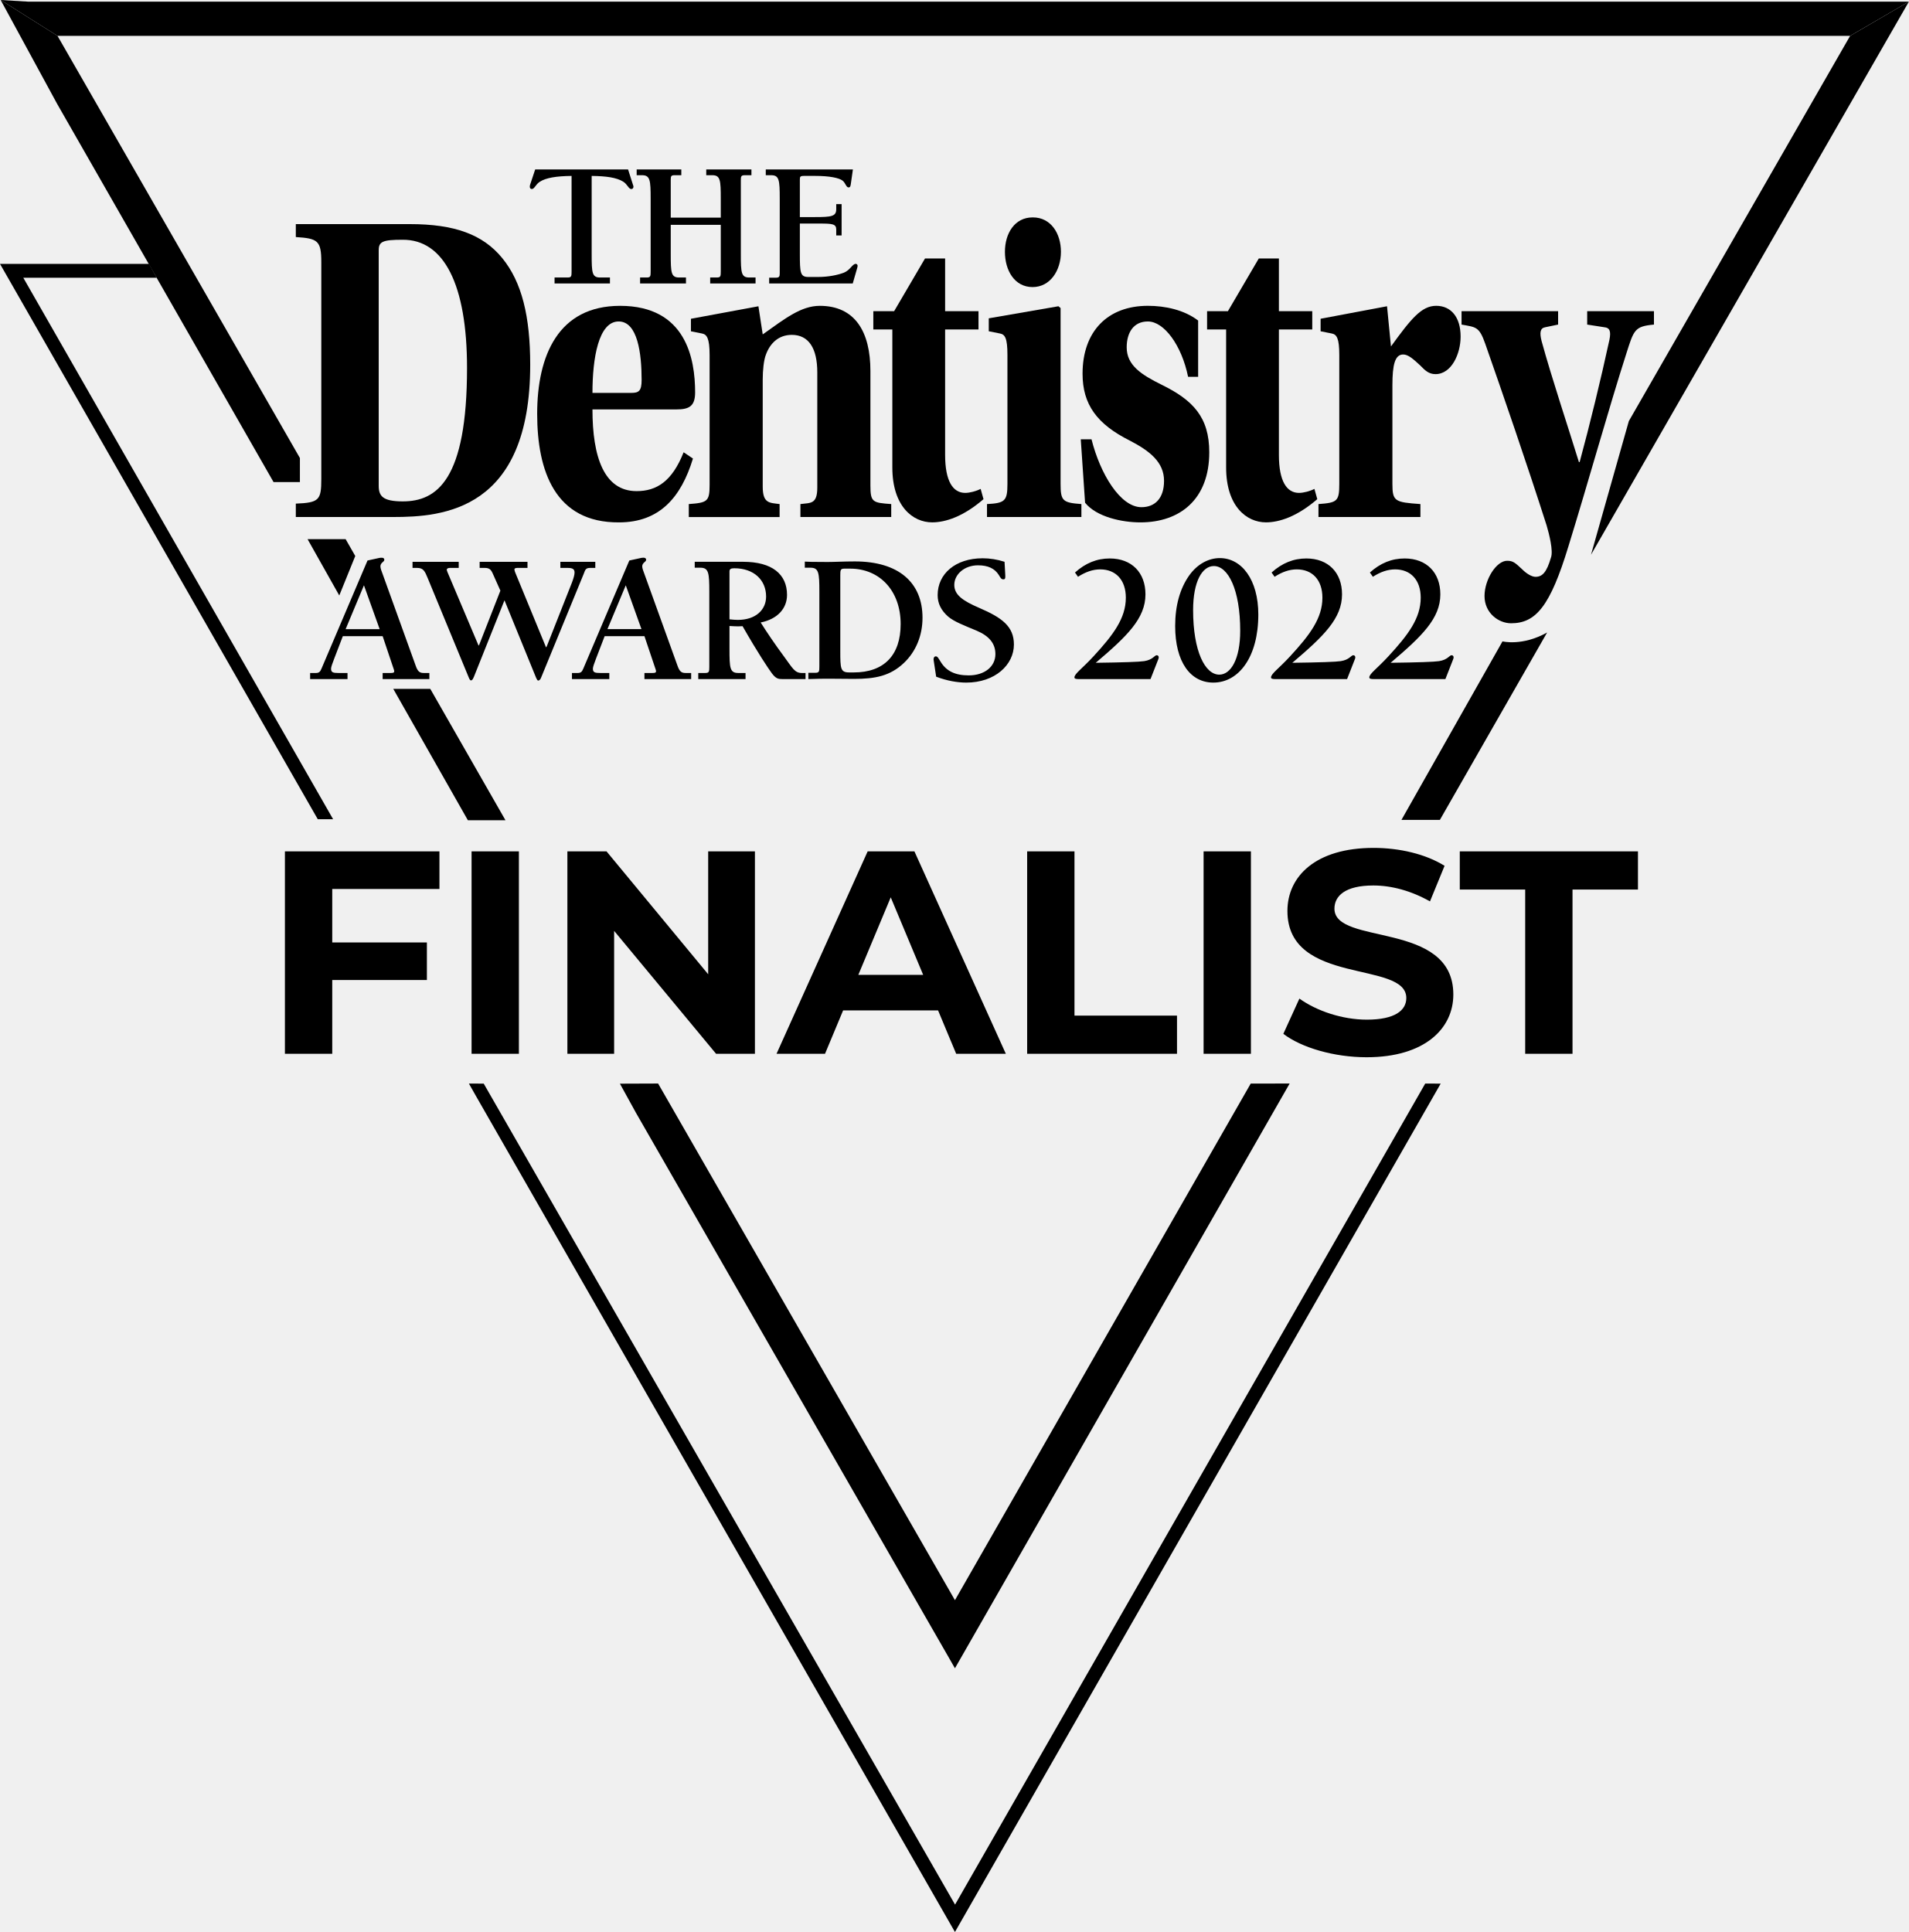
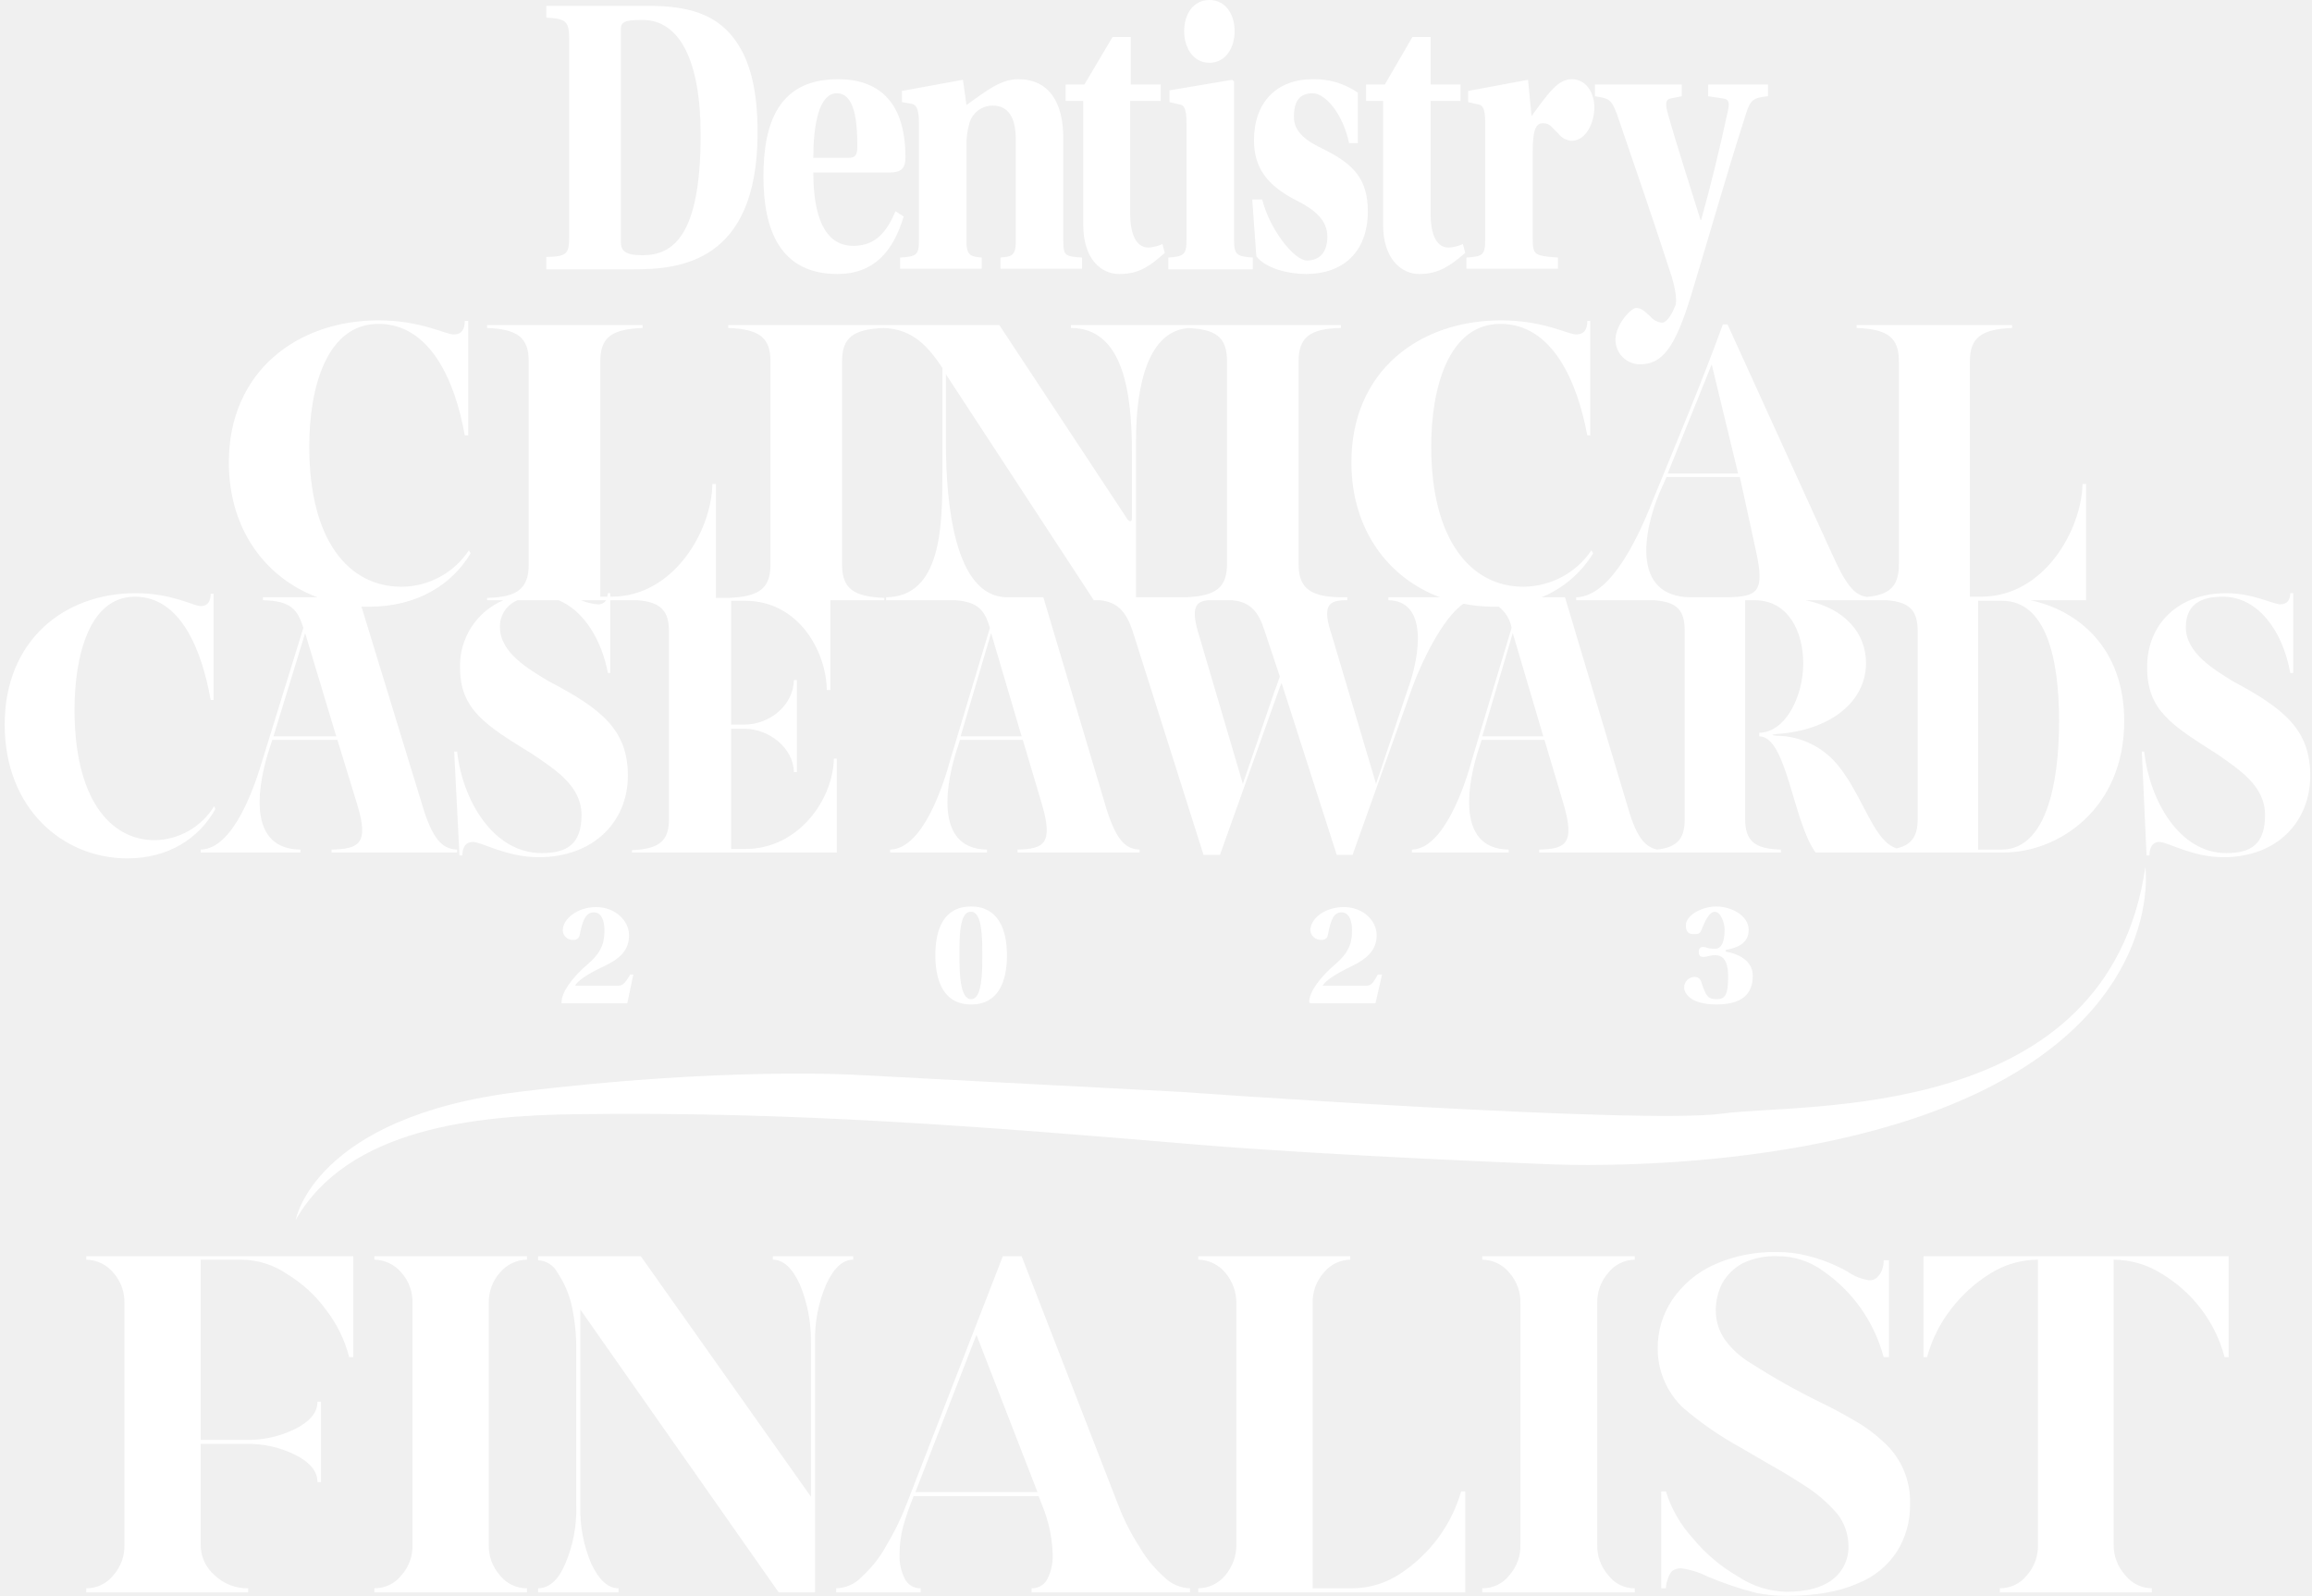
- <svg xmlns="http://www.w3.org/2000/svg" width="82" height="83" viewBox="0 0 82 83" fill="none">
-   <path d="M16.269 10.741C16.269 10.376 16.454 10.3 17.286 10.3C19.075 10.28 20.062 12.237 20.062 15.805C20.062 20.619 18.767 21.54 17.302 21.54C16.438 21.54 16.268 21.309 16.268 20.868V10.741L16.269 10.741ZM12.707 9.628V10.184C13.648 10.242 13.802 10.338 13.802 11.259V20.581C13.802 21.482 13.709 21.597 12.707 21.636V22.211H16.886C19.014 22.211 22.776 21.943 22.776 15.671C22.776 13.599 22.421 12.122 21.573 11.086C20.741 10.07 19.523 9.628 17.61 9.628H12.707Z" fill="black" />
-   <path d="M29.058 17.589C29.598 17.589 29.86 17.454 29.86 16.86C29.86 15.421 29.474 13.139 26.637 13.139C23.985 13.139 23.075 15.268 23.075 17.781C23.075 20.236 23.846 22.461 26.591 22.442C28.333 22.442 29.258 21.367 29.767 19.699L29.366 19.43C28.873 20.677 28.21 21.099 27.346 21.099C25.943 21.099 25.45 19.622 25.45 17.589H29.058ZM25.45 16.879C25.45 15.383 25.712 13.81 26.575 13.81C27.393 13.81 27.562 15.191 27.562 16.323C27.562 16.802 27.439 16.879 27.115 16.879H25.45Z" fill="black" />
-   <path d="M37.39 15.939C37.39 14.251 36.727 13.139 35.216 13.139C34.414 13.139 33.736 13.676 32.764 14.366L32.579 13.158L29.68 13.695V14.232L30.158 14.328C30.359 14.367 30.482 14.52 30.482 15.249V20.831C30.482 21.54 30.39 21.598 29.588 21.655V22.212H33.489V21.655C33.057 21.598 32.764 21.636 32.764 20.907V16.304C32.764 15.901 32.81 15.46 32.903 15.23C33.072 14.769 33.427 14.386 34.013 14.386C34.738 14.386 35.108 14.961 35.108 15.997V20.946C35.108 21.674 34.815 21.598 34.383 21.655V22.211H38.284V21.655C37.483 21.598 37.39 21.578 37.39 20.849V15.939H37.39Z" fill="black" />
-   <path d="M42.033 14.155V13.368H40.599V11.105H39.735L38.409 13.368H37.515V14.155H38.332V20.082C38.332 21.751 39.211 22.441 40.043 22.441C40.614 22.441 41.385 22.192 42.248 21.444L42.125 21.003C41.94 21.099 41.663 21.175 41.462 21.175C40.938 21.175 40.599 20.677 40.599 19.545V14.155H42.033Z" fill="black" />
-   <path d="M44.356 9.34C43.584 9.34 43.168 10.031 43.168 10.817C43.168 11.623 43.585 12.333 44.356 12.333C45.111 12.333 45.574 11.623 45.574 10.817C45.574 10.031 45.142 9.34 44.371 9.34H44.356ZM43.276 20.791C43.276 21.52 43.168 21.616 42.398 21.655V22.211H46.453V21.655C45.651 21.597 45.559 21.52 45.559 20.791V13.234L45.466 13.157L42.474 13.675V14.231L42.953 14.327C43.168 14.366 43.276 14.519 43.276 15.248V20.791V20.791Z" fill="black" />
-   <path d="M51.468 16.188V13.771C50.867 13.311 50.049 13.138 49.309 13.138C47.582 13.138 46.503 14.232 46.503 16.054C46.503 17.377 47.12 18.221 48.538 18.931C49.386 19.372 50.003 19.852 50.003 20.657C50.003 21.405 49.617 21.789 49.032 21.789C48.122 21.789 47.258 20.351 46.888 18.873H46.426L46.611 21.597C47.104 22.211 48.199 22.442 48.985 22.442C50.697 22.442 51.946 21.444 51.946 19.43C51.946 17.915 51.237 17.186 49.91 16.534C49.016 16.092 48.399 15.69 48.399 14.922C48.399 14.29 48.692 13.81 49.309 13.81C50.003 13.81 50.758 14.826 51.036 16.188H51.468L51.468 16.188Z" fill="black" />
-   <path d="M56.37 14.155V13.368H54.937V11.105H54.073L52.747 13.368H51.852V14.155H52.67V20.082C52.67 21.751 53.549 22.441 54.381 22.441C54.952 22.441 55.723 22.192 56.586 21.444L56.463 21.003C56.278 21.099 56.001 21.175 55.8 21.175C55.276 21.175 54.937 20.677 54.937 19.545V14.155H56.37Z" fill="black" />
-   <path d="M59.813 16.553C59.813 15.67 59.921 15.229 60.276 15.229C60.491 15.229 60.707 15.421 61.016 15.708C61.201 15.9 61.37 16.073 61.663 16.073C62.357 16.073 62.743 15.191 62.743 14.462C62.743 13.618 62.326 13.138 61.694 13.138C61.062 13.138 60.614 13.694 59.751 14.884L59.582 13.157L56.729 13.694V14.232L57.207 14.327C57.423 14.366 57.531 14.538 57.531 15.248V20.791C57.531 21.54 57.438 21.597 56.637 21.655V22.211H61.016V21.655C59.921 21.578 59.813 21.54 59.813 20.791V16.552V16.553Z" fill="black" />
-   <path d="M68.18 13.368V13.944L68.92 14.059C69.136 14.078 69.213 14.212 69.136 14.596C68.766 16.303 68.288 18.26 67.856 19.852H67.825C67.378 18.394 66.669 16.284 66.222 14.654C66.129 14.289 66.16 14.097 66.376 14.059L66.931 13.944V13.368H62.783V13.944C63.4 14.059 63.539 14.021 63.801 14.769C64.541 16.878 65.605 19.967 66.438 22.575C66.546 22.94 66.731 23.669 66.623 23.956C66.438 24.59 66.253 24.781 65.959 24.781C65.79 24.781 65.558 24.628 65.404 24.474C65.096 24.187 65.004 24.091 64.741 24.091C64.279 24.091 63.77 24.896 63.77 25.606C63.77 26.335 64.371 26.776 64.911 26.776C65.975 26.776 66.592 26.047 67.378 23.458C68.226 20.715 69.105 17.55 69.861 15.191C70.185 14.174 70.215 14.02 71.048 13.944V13.368H68.18Z" fill="black" />
-   <path d="M15.634 25.145L16.309 27.029H14.847L15.634 25.145ZM18.444 28.912H18.203C18.034 28.912 17.946 28.856 17.858 28.602L16.373 24.485C16.357 24.43 16.341 24.382 16.341 24.334C16.341 24.167 16.509 24.143 16.509 24.048C16.509 23.992 16.469 23.961 16.405 23.961C16.365 23.961 16.332 23.961 16.3 23.968L15.787 24.08L13.812 28.721C13.756 28.856 13.707 28.912 13.571 28.912H13.322V29.174H14.928V28.912H14.534C14.31 28.912 14.221 28.888 14.221 28.729C14.221 28.65 14.277 28.507 14.358 28.292L14.727 27.33H16.437L16.91 28.737C16.926 28.777 16.934 28.809 16.934 28.841C16.934 28.896 16.894 28.912 16.782 28.912H16.437V29.174H18.444V28.912H18.444ZM17.721 24.135V24.398H17.922C18.187 24.398 18.251 24.541 18.372 24.835L20.122 29.071C20.162 29.174 20.194 29.23 20.226 29.23C20.29 29.23 20.314 29.174 20.363 29.063L21.671 25.789L23.02 29.095C23.06 29.19 23.092 29.238 23.116 29.238C23.164 29.238 23.212 29.198 23.244 29.111L25.075 24.652C25.139 24.493 25.147 24.398 25.348 24.398H25.572V24.136H24.071V24.398H24.384C24.593 24.398 24.681 24.446 24.681 24.597C24.681 24.692 24.641 24.835 24.569 25.026L23.493 27.752C23.477 27.791 23.461 27.807 23.461 27.807C23.445 27.807 23.445 27.784 23.429 27.744L22.137 24.605C22.104 24.525 22.097 24.469 22.097 24.454C22.097 24.43 22.137 24.398 22.217 24.398H22.659V24.136H20.604V24.398H20.82C21.005 24.398 21.085 24.454 21.165 24.636L21.495 25.375L20.596 27.672C20.579 27.712 20.571 27.736 20.563 27.736C20.556 27.736 20.547 27.712 20.531 27.672L19.223 24.581C19.199 24.525 19.191 24.485 19.191 24.469C19.191 24.437 19.239 24.398 19.319 24.398H19.705V24.136H17.722L17.721 24.135ZM26.881 25.145L27.555 27.028H26.094L26.881 25.145ZM29.69 28.912H29.449C29.281 28.912 29.193 28.856 29.104 28.602L27.619 24.485C27.603 24.429 27.587 24.382 27.587 24.334C27.587 24.167 27.756 24.143 27.756 24.048C27.756 23.992 27.716 23.96 27.651 23.96C27.611 23.96 27.579 23.96 27.547 23.968L27.033 24.08L25.058 28.721C25.002 28.856 24.954 28.912 24.817 28.912H24.569V29.174H26.174V28.912H25.781C25.556 28.912 25.468 28.888 25.468 28.729C25.468 28.65 25.524 28.506 25.604 28.292L25.974 27.33H27.683L28.157 28.737C28.173 28.777 28.181 28.808 28.181 28.84C28.181 28.896 28.141 28.912 28.028 28.912H27.683V29.174H29.69V28.912ZM29.843 24.135V24.389H30.083C30.445 24.389 30.469 24.612 30.469 25.431V28.586C30.469 28.61 30.469 28.625 30.469 28.641C30.469 28.856 30.461 28.912 30.292 28.912H29.995V29.174H32.026V28.912H31.713C31.352 28.912 31.336 28.697 31.336 27.878V26.893C31.48 26.901 31.608 26.909 31.705 26.909C31.785 26.909 31.841 26.901 31.898 26.901C32.556 28.053 33.005 28.721 33.158 28.928C33.334 29.158 33.431 29.174 33.615 29.174C33.639 29.174 33.663 29.174 33.688 29.174H34.603V28.912H34.442C34.137 28.912 34.041 28.697 33.696 28.229C33.278 27.664 32.941 27.163 32.676 26.742C33.399 26.599 33.808 26.138 33.808 25.558C33.808 24.668 33.166 24.135 31.922 24.135H29.842H29.843ZM31.336 26.607V24.549C31.336 24.445 31.4 24.413 31.544 24.413C32.379 24.413 32.909 24.914 32.909 25.629C32.909 26.201 32.459 26.631 31.697 26.631C31.601 26.631 31.48 26.623 31.336 26.607V26.607ZM36.273 24.429H36.521C37.79 24.429 38.689 25.382 38.689 26.81C38.689 28.15 37.974 28.888 36.674 28.888H36.481C36.104 28.888 36.096 28.73 36.096 27.959C36.096 27.929 36.096 27.897 36.096 27.865V24.722C36.096 24.485 36.104 24.429 36.273 24.429L36.273 24.429ZM34.723 29.174C35.076 29.158 35.389 29.158 35.663 29.158C36.088 29.158 36.425 29.166 36.69 29.166C37.597 29.166 38.239 29.039 38.825 28.484C39.339 27.999 39.628 27.309 39.628 26.539C39.628 25.032 38.609 24.119 36.722 24.119C36.248 24.119 35.855 24.143 35.558 24.143C34.964 24.143 34.627 24.135 34.571 24.127V24.389H34.812C35.173 24.389 35.197 24.603 35.197 25.428V28.579C35.197 28.603 35.197 28.619 35.197 28.635C35.197 28.848 35.189 28.904 35.02 28.904H34.724V29.174H34.723ZM43.152 24.135C42.831 24.032 42.518 23.984 42.213 23.984C41.041 23.984 40.278 24.652 40.278 25.566C40.278 25.931 40.431 26.225 40.728 26.488C40.977 26.702 41.394 26.861 41.948 27.092C42.494 27.322 42.759 27.648 42.759 28.101C42.759 28.633 42.301 29.015 41.611 29.015C41.033 29.015 40.656 28.832 40.415 28.443C40.319 28.292 40.278 28.196 40.198 28.196C40.142 28.196 40.102 28.244 40.102 28.331C40.102 28.347 40.11 28.363 40.11 28.387L40.214 29.071C40.672 29.246 41.121 29.325 41.507 29.325C42.743 29.325 43.554 28.562 43.554 27.688C43.554 26.909 43.04 26.535 42.061 26.114C41.362 25.812 40.993 25.558 40.993 25.128C40.993 24.676 41.426 24.286 42.013 24.286C42.438 24.286 42.727 24.421 42.904 24.699C42.976 24.819 43.008 24.89 43.104 24.89C43.169 24.89 43.184 24.85 43.184 24.771C43.184 24.755 43.184 24.739 43.184 24.723L43.152 24.135H43.152ZM47.069 28.474C48.418 27.33 49.205 26.567 49.205 25.534C49.205 24.596 48.611 23.992 47.672 23.992C47.118 23.992 46.628 24.191 46.178 24.596L46.307 24.779C46.628 24.572 46.941 24.461 47.262 24.461C47.928 24.461 48.362 24.914 48.362 25.677C48.362 26.559 47.824 27.274 46.973 28.196C46.491 28.721 46.154 28.943 46.154 29.102C46.154 29.158 46.218 29.174 46.339 29.174H49.422L49.743 28.355C49.767 28.299 49.775 28.268 49.775 28.244C49.775 28.188 49.743 28.149 49.686 28.149C49.598 28.149 49.518 28.347 49.149 28.403C48.94 28.435 48.25 28.459 47.069 28.474H47.069ZM50.481 26.893C50.481 28.443 51.139 29.325 52.119 29.325C53.218 29.325 54.053 28.22 54.053 26.4C54.053 24.906 53.339 23.976 52.4 23.976C51.91 23.976 51.428 24.238 51.083 24.723C50.69 25.28 50.481 26.011 50.481 26.893ZM52.143 24.318C52.753 24.318 53.275 25.327 53.275 27.099C53.275 28.315 52.873 28.983 52.376 28.983C51.766 28.983 51.252 27.982 51.252 26.209C51.252 24.977 51.645 24.318 52.143 24.318V24.318ZM55.514 28.474C56.863 27.33 57.649 26.567 57.649 25.534C57.649 24.596 57.055 23.992 56.116 23.992C55.562 23.992 55.073 24.191 54.623 24.596L54.752 24.779C55.073 24.572 55.386 24.461 55.707 24.461C56.373 24.461 56.806 24.914 56.806 25.677C56.806 26.559 56.269 27.274 55.418 28.196C54.936 28.721 54.599 28.943 54.599 29.102C54.599 29.158 54.663 29.174 54.784 29.174H57.866L58.187 28.355C58.212 28.299 58.219 28.268 58.219 28.244C58.219 28.188 58.187 28.149 58.131 28.149C58.043 28.149 57.962 28.347 57.593 28.403C57.385 28.435 56.694 28.459 55.514 28.474H55.514ZM59.736 28.474C61.085 27.33 61.872 26.567 61.872 25.534C61.872 24.596 61.278 23.992 60.339 23.992C59.785 23.992 59.295 24.191 58.846 24.596L58.974 24.779C59.295 24.572 59.608 24.461 59.929 24.461C60.595 24.461 61.029 24.914 61.029 25.677C61.029 26.559 60.491 27.274 59.64 28.196C59.158 28.721 58.821 28.943 58.821 29.102C58.821 29.158 58.885 29.174 59.006 29.174H62.089L62.41 28.355C62.434 28.299 62.442 28.268 62.442 28.244C62.442 28.188 62.41 28.149 62.353 28.149C62.265 28.149 62.185 28.347 61.816 28.403C61.607 28.435 60.917 28.459 59.736 28.474H59.736Z" fill="url(#paint0_linear_1127_55947)" />
-   <path d="M18.877 38.19V36.575H12.239V45.271H14.272V42.103H18.338V40.488H14.272V38.19H18.877L18.877 38.19ZM20.257 45.271H22.29V36.575H20.257V45.271ZM30.421 36.575V41.855L26.054 36.575H24.373V45.271H26.381V39.991L30.76 45.271H32.429V36.575H30.421ZM41.074 45.271H43.207L39.28 36.575H37.272L33.357 45.271H35.44L36.218 43.407H40.296L41.074 45.271H41.074ZM36.871 41.88L38.263 38.55L39.656 41.88H36.871H36.871ZM44.123 45.271H50.56V43.631H46.156V36.575H44.123V45.271V45.271ZM51.702 45.271H53.735V36.575H51.702V45.271ZM58.704 45.42C61.213 45.42 62.43 44.178 62.43 42.726C62.43 39.534 57.323 40.641 57.323 39.037C57.323 38.488 57.788 38.041 58.992 38.041C59.77 38.041 60.611 38.264 61.427 38.724L62.054 37.196C61.239 36.687 60.109 36.426 59.005 36.426C56.508 36.426 55.303 37.656 55.303 39.136C55.303 42.366 60.41 41.248 60.41 42.875C60.41 43.408 59.921 43.805 58.716 43.805C57.662 43.805 56.558 43.432 55.818 42.9L55.128 44.414C55.906 45.01 57.311 45.42 58.704 45.42L58.704 45.42ZM65.517 45.271H67.55V38.215H70.361V36.575H62.707V38.215H65.517V45.271Z" fill="black" />
-   <path d="M22.99 7.279L22.774 7.928C22.759 7.967 22.759 7.998 22.759 8.021C22.759 8.083 22.79 8.121 22.844 8.121C22.959 8.121 23.005 7.928 23.183 7.812C23.452 7.635 23.906 7.565 24.553 7.558V11.605C24.553 11.629 24.553 11.644 24.553 11.659C24.553 11.868 24.546 11.922 24.384 11.922H23.822V12.177H26.201V11.922H25.778C25.431 11.922 25.416 11.721 25.416 10.918V7.558C26.047 7.565 26.486 7.627 26.772 7.805C26.956 7.921 27.003 8.122 27.118 8.122C27.172 8.122 27.211 8.083 27.211 8.021C27.211 7.998 27.203 7.967 27.187 7.929L26.98 7.28H22.99L22.99 7.279ZM27.349 7.279V7.527H27.58C27.927 7.527 27.95 7.743 27.95 8.538V11.605C27.95 11.629 27.95 11.644 27.95 11.659C27.95 11.868 27.942 11.922 27.781 11.922H27.496V12.177H29.467V11.922H29.175C28.828 11.922 28.813 11.721 28.813 10.918V9.659H30.962V11.605C30.962 11.629 30.962 11.644 30.962 11.659C30.962 11.868 30.954 11.922 30.792 11.922H30.507V12.177H32.456V11.922H32.187C31.84 11.922 31.824 11.721 31.824 10.918V7.851C31.824 7.813 31.824 7.782 31.824 7.751C31.824 7.581 31.832 7.527 31.994 7.527H32.279V7.279H30.338V7.527H30.6C30.946 7.527 30.962 7.751 30.962 8.539V9.35H28.813V7.851C28.813 7.797 28.813 7.759 28.813 7.72C28.813 7.573 28.828 7.527 28.975 7.527H29.267V7.279H27.349ZM32.895 7.279V7.527H33.126C33.472 7.527 33.495 7.735 33.495 8.538V11.605C33.495 11.652 33.495 11.698 33.495 11.729C33.495 11.876 33.48 11.93 33.326 11.93H33.041V12.177H36.631L36.823 11.512C36.839 11.459 36.839 11.428 36.839 11.412C36.839 11.373 36.8 11.335 36.762 11.335C36.615 11.335 36.523 11.605 36.254 11.713C35.991 11.814 35.591 11.899 35.144 11.899H34.72C34.374 11.899 34.359 11.713 34.359 10.895V9.604H34.998C35.075 9.604 35.137 9.604 35.206 9.604C35.753 9.604 35.922 9.62 35.922 9.859V10.114H36.153V8.77H35.922V8.986C35.922 9.295 35.722 9.326 35.006 9.326H34.359V7.797C34.359 7.774 34.359 7.751 34.359 7.727C34.359 7.596 34.366 7.557 34.536 7.557H35.013C35.637 7.557 36.038 7.642 36.192 7.758C36.323 7.859 36.346 8.052 36.453 8.052C36.515 8.052 36.531 8.013 36.546 7.92L36.638 7.279H32.895H32.895Z" fill="url(#paint1_linear_1127_55947)" />
-   <path fill-rule="evenodd" clip-rule="evenodd" d="M20.142 46.55L20.779 46.553L41.026 81.824L61.223 46.55L61.887 46.553L41.021 83L20.457 47.106L20.142 46.55Z" fill="black" />
-   <path fill-rule="evenodd" clip-rule="evenodd" d="M26.629 46.555L28.27 46.549L41.021 68.745L53.727 46.551L55.399 46.549L41.021 71.67L27.322 47.813L26.629 46.555Z" fill="url(#paint2_linear_1127_55947)" />
-   <path fill-rule="evenodd" clip-rule="evenodd" d="M0.028 0L2.47 1.54H79.475L81.999 0.07H1.198L0.028 0Z" fill="url(#paint3_linear_1127_55947)" />
-   <path fill-rule="evenodd" clip-rule="evenodd" d="M2.454 4.461L11.751 20.711H12.883V19.677L2.47 1.54L0.028 0L2.454 4.461Z" fill="url(#paint4_linear_1127_55947)" />
-   <path fill-rule="evenodd" clip-rule="evenodd" d="M68.344 23.832L81.999 0.07L79.475 1.541L69.969 18.091L68.344 23.832Z" fill="url(#paint5_linear_1127_55947)" />
-   <path fill-rule="evenodd" clip-rule="evenodd" d="M13.212 23.163H14.847L15.261 23.886L14.574 25.582L13.212 23.163Z" fill="black" />
-   <path fill-rule="evenodd" clip-rule="evenodd" d="M16.893 29.594H18.483L21.713 35.238H20.098L16.893 29.594Z" fill="black" />
-   <path fill-rule="evenodd" clip-rule="evenodd" d="M66.459 27.172L61.852 35.224H60.201L64.542 27.554C64.542 27.554 65.397 27.77 66.459 27.172V27.172Z" fill="black" />
-   <path fill-rule="evenodd" clip-rule="evenodd" d="M6.401 11.337H0L13.65 35.194H14.309L1 11.931H6.731L6.401 11.337Z" fill="url(#paint6_linear_1127_55947)" />
+ <svg xmlns="http://www.w3.org/2000/svg" width="394" height="272" viewBox="0 0 394 272" fill="none">
+   <g clip-path="url(#clip0_1172_56484)">
+     <path d="M79.9 93.8C78.644 95.703 76.937 97.265 74.93 98.347C72.923 99.429 70.68 99.997 68.4 100C59.4 100 52.7 92.1 52.7 76.1C52.7 66.2 55.6 55.2 64.5 55.2C73.4 55.2 77.6 65.1 79.2 74.2H79.8V54.7H79.2C79.2 56.1 78.7 57 77.3 57C75.9 57 71.7 54.6 64.5 54.6C50.7 54.6 39 63.3 39 78.8C39 90.5 45.5 98.6 54.1 101.8H44.8V102.3C49.6 102.4 50.7 103.9 51.7 107L44.8 129.3C43.4 134.1 39.8 144.7 34.2 144.8V145.3H51.2V144.8C42.5 144.7 43.7 135 45.6 128.6L46.4 126.1H57.5L60.9 137.2C62.9 143.8 61.2 144.7 56.5 144.8V145.3H77.9V144.8C75.8 144.7 74 143.7 72.2 138L61.6 103.4H63C71 103.4 77 99.7 80.2 94.3L79.9 93.8ZM50.4 207.9C50.4 207.9 53.5 190.4 88.4 186.1C123.3 181.8 145.9 183.2 145.9 183.2L201.2 186.1C201.2 186.1 279.6 191.7 293.5 189.8C307.4 187.9 359.2 191.6 365.6 147.8C365.6 147.8 368.8 170.5 338.2 185.7C307.6 200.9 263.3 198.4 263.3 198.4C263.3 198.4 227.2 197 204.2 195.1C167.6 192 134.9 189.4 98.3 189.9C81.1 190.1 59.3 192.3 50.4 207.9ZM105.8 5C105.8 3.7 106.5 3.4 109.5 3.4C115.8 3.4 119.4 10.3 119.4 23C119.4 40.2 114.7 43.5 109.5 43.5C106.4 43.5 105.8 42.7 105.8 41.1V5ZM93.1 1V3C96.5 3.2 97 3.6 97 6.8V40.1C97 43.3 96.7 43.7 93.1 43.8V45.9H108C115.6 45.9 129.1 44.9 129.1 22.6C129.1 15.2 127.8 9.9 124.8 6.2C121.8 2.5 117.4 1 110.6 1H93.1ZM151.5 29.4C153.4 29.4 154.3 28.9 154.3 26.8C154.3 21.7 153 13.5 142.8 13.5C132.6 13.5 130.1 21.1 130.1 30.1C130.1 39.1 132.9 46.7 142.7 46.7C148.9 46.7 152.2 42.9 154 36.9L152.6 36C150.8 40.4 148.5 41.9 145.4 41.9C140.4 41.9 138.6 36.6 138.6 29.4H151.5ZM138.6 26.9C138.6 21.5 139.5 15.9 142.6 15.9C145.7 15.9 146.1 20.8 146.1 24.9C146.1 26.6 145.7 26.9 144.5 26.9H138.6ZM181.2 23.5C181.2 17.5 178.8 13.5 173.5 13.5C170.6 13.5 168.2 15.4 164.7 17.9L164.1 13.6L153.7 15.5V17.4L155.4 17.7C156.1 17.9 156.6 18.4 156.6 21V40.9C156.6 43.5 156.2 43.7 153.4 43.9V45.8H167.3V43.9C165.7 43.7 164.7 43.8 164.7 41.2V24.8C164.678 23.516 164.846 22.235 165.2 21C165.442 20.129 165.966 19.362 166.69 18.82C167.413 18.277 168.296 17.989 169.2 18C171.8 18 173.1 20 173.1 23.7V41.3C173.1 43.9 172 43.7 170.5 43.9V45.8H184.4V43.9C181.5 43.7 181.2 43.6 181.2 41V23.5ZM197.8 17.2V14.4H192.7V6.3H189.6L184.8 14.4H181.6V17.2H184.6V38.3C184.6 44.2 187.7 46.7 190.7 46.7C193.7 46.7 195.5 45.8 198.5 43.1L198.1 41.6C197.341 41.939 196.529 42.142 195.7 42.2C193.9 42.2 192.6 40.4 192.6 36.4V17.2H197.8ZM206.1 0C203.3 0 201.8 2.5 201.8 5.3C201.8 8.1 203.3 10.7 206.1 10.7C208.9 10.7 210.4 8.1 210.4 5.3C210.4 2.5 208.9 0 206.1 0ZM202.2 40.8C202.2 43.4 201.8 43.7 199.1 43.9V45.9H213.5V43.9C210.7 43.7 210.3 43.4 210.3 40.8V13.9L210 13.6L199.3 15.4V17.4L201 17.8C201.8 17.9 202.2 18.5 202.2 21.1V40.8ZM231.4 24.4V15.8C229.144 14.233 226.446 13.427 223.7 13.5C217.6 13.5 213.7 17.4 213.7 23.9C213.7 28.6 215.9 31.6 221 34.2C224 35.7 226.2 37.5 226.2 40.3C226.2 43.1 224.8 44.4 222.7 44.4C220.6 44.4 216.4 39.2 215.1 34H213.4L214.1 43.7C215.9 45.9 219.8 46.7 222.6 46.7C228.7 46.7 233.1 43.1 233.1 36C233.1 30.5 230.6 28 225.9 25.6C222.7 24.1 220.5 22.6 220.5 19.9C220.5 17.2 221.5 15.9 223.7 15.9C225.9 15.9 228.9 19.5 229.9 24.4H231.4ZM248.9 17.2V14.4H243.8V6.3H240.7L236 14.4H232.8V17.2H235.7V38.3C235.7 44.2 238.9 46.7 241.8 46.7C244.7 46.7 246.6 45.8 249.7 43.1L249.3 41.6C248.541 41.939 247.729 42.142 246.9 42.2C245 42.2 243.8 40.4 243.8 36.4V17.2H248.9ZM261.2 25.7C261.2 22.6 261.6 21 262.9 21C264.2 21 264.4 21.7 265.5 22.7C265.769 23.068 266.113 23.374 266.509 23.598C266.906 23.823 267.346 23.959 267.8 24C270.3 24 271.7 20.9 271.7 18.3C271.7 15.7 270.2 13.5 267.9 13.5C265.6 13.5 264.1 15.5 261 19.8L260.4 13.6L250.2 15.5V17.4L251.9 17.8C252.7 17.9 253.1 18.5 253.1 21V40.8C253.1 43.5 252.7 43.7 249.9 43.9V45.8H265.5V43.9C261.6 43.6 261.2 43.5 261.2 40.8V25.7ZM291.1 14.4V16.4L293.7 16.8C294.5 16.9 294.8 17.4 294.5 18.7C293.2 24.8 291.5 31.8 289.9 37.5H289.8C288.2 32.3 285.7 24.7 284.1 18.9C283.8 17.6 283.9 17 284.6 16.8L286.6 16.4V14.4H271.8V16.4C274 16.8 274.5 16.7 275.5 19.3C278.1 26.9 281.9 37.9 284.9 47.2C285.3 48.5 285.9 51.1 285.5 52.1C285.1 53.1 284.2 55 283.2 55C282.417 54.901 281.702 54.508 281.2 53.9C280.1 52.9 279.7 52.5 278.8 52.5C277.9 52.5 275.3 55.4 275.3 57.9C275.299 58.997 275.728 60.05 276.494 60.835C277.261 61.62 278.303 62.074 279.4 62.1C283.2 62.1 285.4 59.5 288.2 50.3C291 41.1 294.4 29.2 297.1 20.8C298.2 17.2 298.3 16.7 301.3 16.4V14.4H291.1ZM289.5 162.3C289.5 162.9 289.8 163.1 290.3 163.1C290.8 163.1 291.4 162.8 292.3 162.8C293.2 162.8 294.5 163.2 294.5 166.4C294.5 169.6 294 170.3 292.5 170.3C291 170.3 290.7 169.7 289.9 167.3C289.833 167.063 289.688 166.855 289.488 166.71C289.289 166.565 289.046 166.491 288.8 166.5C288.563 166.5 288.329 166.547 288.111 166.637C287.893 166.727 287.694 166.86 287.527 167.027C287.36 167.194 287.227 167.393 287.137 167.611C287.046 167.83 287 168.064 287 168.3C287 169.2 288 171.2 292.5 171.2C297 171.2 298.7 169.3 298.7 166.3C298.7 163.3 295.4 162.4 294.1 162.2V161.9C295.7 161.6 298 161 298 158.5C298 156 295 154.5 292.5 154.5C290 154.5 287.3 156 287.3 157.7C287.3 159.4 288.4 159.2 289 159.2C289.6 159.2 289.8 158.9 290 158.4C290.2 157.9 291.1 155.4 292.2 155.4C293.3 155.4 293.9 157.4 293.9 158.4C293.9 159.4 293.8 161.7 292.3 161.7C290.8 161.7 290.9 161.4 290.2 161.4C290.099 161.399 289.999 161.42 289.907 161.461C289.814 161.502 289.732 161.563 289.666 161.639C289.599 161.715 289.55 161.805 289.521 161.901C289.493 161.998 289.485 162.1 289.5 162.2V162.3ZM235.5 166.1H234.8C233.9 167.8 233.5 168 232.8 168H225.4C225.8 167.2 227.6 166 230.3 164.7C233 163.4 234.6 161.9 234.6 159.4C234.6 156.9 232.3 154.6 229 154.6C225.7 154.6 223.3 156.6 223.3 158.6C223.349 159.042 223.56 159.45 223.893 159.745C224.225 160.041 224.655 160.203 225.1 160.2C225.7 160.2 226.2 160 226.3 159.3C226.8 156.7 227.3 155.5 228.6 155.5C229.9 155.5 230.4 156.9 230.4 158.5C230.4 160.1 230.3 162 227.6 164.3C224.9 166.6 223.1 169.1 223.1 170.8L223.3 171H234.4L235.5 166.2V166.1ZM165.5 155.4C167.4 155.4 167.4 160 167.4 162.8C167.4 165.6 167.4 170.3 165.5 170.3C163.6 170.3 163.5 165.9 163.5 162.8C163.5 159.7 163.5 155.4 165.4 155.4H165.5ZM165.5 154.5C160.8 154.5 159.4 158.4 159.4 162.8C159.4 167.2 160.8 171.2 165.5 171.2C170.2 171.2 171.6 167.2 171.6 162.8C171.6 158.4 170.1 154.5 165.5 154.5ZM108 166.1H107.4C106.4 167.8 106 168 105.3 168H98C98.4 167.2 100.1 166 102.9 164.7C105.7 163.4 107.2 161.9 107.2 159.4C107.2 156.9 104.8 154.6 101.6 154.6C98.4 154.6 95.9 156.6 95.9 158.6C95.913 158.823 95.969 159.042 96.067 159.243C96.164 159.445 96.3 159.625 96.468 159.774C96.635 159.922 96.83 160.037 97.041 160.11C97.253 160.183 97.477 160.214 97.7 160.2C97.831 160.214 97.964 160.201 98.091 160.164C98.217 160.126 98.335 160.063 98.438 159.979C98.54 159.896 98.624 159.793 98.687 159.676C98.749 159.559 98.787 159.432 98.8 159.3C99.3 156.7 99.9 155.5 101.2 155.5C102.5 155.5 103 156.9 103 158.5C103 160.1 102.9 162 100.2 164.3C97.5 166.6 95.7 169.1 95.7 170.8V171H106.9L107.9 166.2L108 166.1ZM365.8 145.8H366.3C366.3 144.8 366.6 143.5 368 143.5C369.4 143.5 373.6 146.1 378.9 146.1C388.1 146.1 393.7 140 393.7 132.2C393.7 124.4 389.3 120.8 380.5 116.1C377.3 114.1 372.5 111.3 372.5 106.9C372.5 102.5 375.8 101.7 378.8 101.7C384.8 101.7 389 107.5 390.3 114.7H390.8V101.1H390.3C390.3 102.2 389.8 103 388.6 103C387.4 103 383.9 101.1 379.4 101.1C371.3 101.1 365.9 106.3 365.9 113.7C365.9 121.1 370.1 123.6 377.8 128.5C381.5 131.1 386 133.9 386 138.9C386 143.9 383.6 145.4 379.4 145.4C371.3 145.4 366.3 136.3 365.4 128.1H365L365.8 145.7V145.8ZM324.6 145.3H341.4C350.9 145.3 362 137.8 362 122.9C362 110.4 354.1 104 346 102.3H355.5V82.5H354.9C354.7 90.3 348.4 101.7 337.6 101.7H335.7V61.6C335.7 57.6 337.6 56.1 342.9 55.9V55.4H316.4V55.9C321.8 56.1 323.6 57.6 323.6 61.6V96.2C323.6 100.2 321.8 101.8 316.4 101.8V102.3H321.5C325.5 102.6 326.8 104.1 326.8 107.6V139.6C326.8 142.5 325.8 144 323.2 144.6C322.436 144.338 321.749 143.891 321.2 143.3C318.5 140.6 316.7 134.6 313.1 130.3C311.84 128.786 310.267 127.564 308.488 126.718C306.71 125.872 304.769 125.422 302.8 125.4C301.6 125.3 302 125.2 302.8 125.1C311.8 124.5 318 119.7 318 113C318 108 314.5 103.7 307.7 102.3H318.8V101.8C316.3 101.7 314.9 100.4 312.2 94.4L294.4 55.3H293.6C290 65.2 285.9 74.9 281.9 84.7C279.9 89.8 275 101.7 268.6 101.8V102.3H281.9C285.8 102.6 287.1 104 287.1 107.5V139.6C287.1 142.9 285.9 144.4 282.4 144.8C280.6 144.4 279 143.1 277.5 137.9L266.7 101.8H262.7C266.355 100.298 269.438 97.671 271.5 94.3L271.2 93.8C269.916 95.698 268.188 97.255 266.167 98.335C264.146 99.416 261.892 99.987 259.6 100C250.7 100 243.9 92.1 243.9 76.1C243.9 66.2 246.8 55.2 255.7 55.2C264.6 55.2 268.8 65.1 270.5 74.2H271V54.7H270.5C270.5 56.1 270 57 268.6 57C267.2 57 263 54.6 255.8 54.6C241.9 54.6 230.3 63.2 230.3 78.8C230.3 90.5 236.8 98.6 245.4 101.8H236.6V102.3C243.2 102.4 242.2 111.3 239.8 117.8L234.5 133.6L227 108.4C225.2 103.1 226.5 102.4 229.1 102.3H229.6V101.8H228.4C223.1 101.7 221.3 100.1 221.3 96.1V61.6C221.3 57.6 223.1 56 228.5 55.9V55.4H201.9V55.9C207.3 56 209.1 57.5 209.1 61.6V96.1C209.1 100.1 207.3 101.6 202 101.8H193.6V74.9C193.6 65.9 195.6 55.9 203.1 55.9V55.4H182.5V55.9C191.5 55.9 192.9 67.1 192.9 77.2V88.3C192.9 88.9 192.6 89 192.2 88.6L170.3 55.4H150.4V55.9C155.7 56 158.3 59.3 160.6 62.7V80.5C160.6 89.5 160.5 101.7 151 101.8V102.3H162.8C166.8 102.6 167.8 104.1 168.7 107L162 129.3C160.7 134.1 157.2 144.7 151.7 144.8V145.3H168.2V144.8C159.8 144.7 160.9 135 162.8 128.6L163.6 126.1H174.3L177.6 137.2C179.5 143.8 177.9 144.7 173.4 144.8V145.3H194.2V144.8C192.1 144.7 190.4 143.7 188.6 138L177.8 101.8H171.6C162.6 101.7 161.2 85.6 161.2 75.5V63.7C161.3 63.9 161.3 64 161.4 64.1L186.4 102.3H187.4C190.5 102.6 191.9 104.3 193 107.5L205.1 145.7H207.9L218 117.4L218.4 116.4L227.8 145.7H230.5L240.7 117.1C242.1 113.2 245.8 105.3 249.4 102.9C250.981 103.215 252.588 103.382 254.2 103.4H255.4C256.552 104.288 257.335 105.57 257.6 107L250.9 129.3C249.6 134.1 246 144.7 240.6 144.8V145.3H257.1V144.8C248.7 144.7 249.8 135 251.7 128.6L252.5 126.1H263.2L266.5 137.2C268.4 143.8 266.8 144.7 262.3 144.8V145.3H303.5V144.8C299 144.7 297.4 143.3 297.4 139.6V102.3H299C304.8 102.3 307.3 107.7 307.3 113.1C307.3 118.5 304.4 124.8 299.8 124.9V125.5C304.5 125.5 305.5 139.9 309.4 145.3H324.6ZM337.1 144.8V102.4H341.2C348.6 102.4 350.9 112 350.9 122.9C350.9 133.8 348.6 144.8 341.1 144.8H337.1ZM294.3 101.8H288C278.1 101.6 280 90.7 282.8 84L284 81.3H296.5L299.2 93.7C300.8 100.9 299.6 101.7 294.3 101.8ZM252.6 125.5L257.8 107.9L263 125.5H252.6ZM210 102.3C213.1 102.6 214.5 104.3 215.5 107.5L218.1 115.3C217.8 116.2 217.5 117.1 217.2 117.8L211.8 133.6L204.4 108.5C202.8 103.5 203.8 102.5 205.9 102.3H210ZM163.7 125.5L168.9 107.9L174.1 125.5H163.7ZM107.7 145.3H142.6V129.3H142.1C142 136.1 136.2 144.7 127 144.7H124.6V124.2H126.8C131.1 124.2 135.2 127.5 135.3 131.6H135.8V115.9H135.3C135.2 120.2 131.2 123.5 126.8 123.5H124.6V102.4H127C136.1 102.4 140.8 111 140.9 117.6H141.5V102.3H150.7V101.9C145.3 101.7 143.5 100.2 143.5 96.2V61.6C143.5 57.6 145.3 56.1 150.7 55.9V55.4H124.1V55.9C129.5 56.1 131.3 57.6 131.3 61.6V96.2C131.3 100.2 129.5 101.7 124.2 101.9H122V82.5H121.4C121.3 90.3 114.9 101.7 104.2 101.7H104V101.1H103.6C103.6 101.3 103.5 101.5 103.5 101.7H102.3V61.6C102.3 57.6 104.1 56.1 109.5 55.9V55.4H83V55.9C88.3 56.1 90.1 57.6 90.1 61.6V96.2C90.1 100.2 88.3 101.8 83 101.9V102.3H85.8C83.55 103.247 81.64 104.852 80.319 106.904C78.999 108.957 78.33 111.36 78.4 113.8C78.4 120.9 82.7 123.6 90.7 128.5C94.5 131.1 99.1 133.9 99.1 138.9C99.1 143.9 96.6 145.4 92.3 145.4C84 145.4 78.8 136.3 77.9 128.1H77.4L78.3 145.8H78.8C78.8 144.8 79.1 143.5 80.6 143.5C82.1 143.5 86.3 146.1 91.8 146.1C101.2 146.1 107 140 107 132.2C107 124.4 102.5 120.8 93.5 116.1C90.2 114.1 85.2 111.3 85.2 106.9C85.169 105.918 85.441 104.951 85.977 104.129C86.513 103.306 87.289 102.668 88.2 102.3H95.2C99.5 104.1 102.5 109 103.6 114.7H104V102.3H108.6C112.6 102.6 114 104.1 114 107.6V139.6C114 143.3 112.4 144.7 107.7 144.9V145.3ZM103.3 102.3C103.137 102.542 102.912 102.736 102.647 102.859C102.383 102.982 102.09 103.031 101.8 103C100.836 102.912 99.891 102.676 99 102.3H103.3ZM46.6 125.5L52 107.9L57.3 125.5H46.6ZM36.5 137.4C35.44 139.138 33.959 140.581 32.194 141.595C30.428 142.609 28.435 143.161 26.4 143.2C18.6 143.2 12.7 135.9 12.7 121C12.7 111.8 15.2 101.7 23 101.7C30.8 101.7 34.4 110.8 35.9 119.3H36.4V101.2H35.9C35.9 102.5 35.4 103.3 34.2 103.3C33 103.3 29.3 101.1 23.1 101.1C11 101.1 0.8 109.1 0.8 123.5C0.8 137.9 10.8 146.3 21.7 146.3C28.7 146.3 33.9 142.9 36.7 137.9L36.5 137.4ZM284.2 80.7L291.7 62.1L296.2 80.7H284.2Z" fill="white" />
+     <path d="M42.3 271.4H14.7V270.7C15.584 270.708 16.458 270.514 17.255 270.133C18.052 269.752 18.752 269.193 19.3 268.5C20.598 267.047 21.279 265.147 21.2 263.2V222.2C21.279 220.254 20.598 218.353 19.3 216.9C18.738 216.223 18.035 215.676 17.241 215.297C16.447 214.917 15.58 214.713 14.7 214.7V214.1H60.2V231.3H59.5C58.759 228.396 57.432 225.673 55.6 223.3C53.831 220.846 51.586 218.771 49 217.2C46.682 215.583 43.926 214.711 41.1 214.7H34.2V245.4H41.7C44.714 245.506 47.705 244.852 50.4 243.5C52.9 242.2 54.1 240.7 54.1 238.9H54.7V252.6H54.1C54.1 250.8 52.9 249.3 50.4 248C47.705 246.648 44.714 245.995 41.7 246.1H34.2V263.2C34.183 264.206 34.39 265.203 34.805 266.12C35.22 267.036 35.833 267.849 36.6 268.5C38.134 269.959 40.184 270.75 42.3 270.7V271.4ZM89.8 271.4H63.8V270.7C64.684 270.708 65.558 270.514 66.355 270.133C67.152 269.752 67.852 269.193 68.4 268.5C69.698 267.047 70.379 265.147 70.3 263.2V222.2C70.379 220.254 69.698 218.353 68.4 216.9C67.838 216.223 67.135 215.676 66.341 215.297C65.547 214.917 64.68 214.713 63.8 214.7V214.1H89.8V214.7C88.92 214.713 88.053 214.917 87.259 215.297C86.465 215.676 85.763 216.223 85.2 216.9C83.903 218.353 83.221 220.254 83.3 222.2V263.2C83.221 265.147 83.903 267.047 85.2 268.5C85.749 269.193 86.448 269.752 87.246 270.133C88.043 270.514 88.916 270.708 89.8 270.7V271.4ZM138.9 271.4H132.7L98.9 223.2V256.6C98.795 260.032 99.444 263.446 100.8 266.6C102.1 269.3 103.6 270.7 105.4 270.7V271.4H91.7V270.7C93.5 270.7 95.1 269.4 96.3 266.6C97.656 263.446 98.305 260.032 98.2 256.6V229.6C98.192 227.179 97.924 224.765 97.4 222.4C96.943 220.436 96.13 218.571 95 216.9C94.684 216.291 94.212 215.775 93.632 215.407C93.053 215.038 92.386 214.829 91.7 214.8V214.1H109.2L138.2 255.1V228.8C138.246 225.405 137.599 222.037 136.3 218.9C135 216.1 133.5 214.7 131.7 214.7V214.1H145.4V214.7C143.6 214.7 142.1 216.1 140.8 218.9C139.452 222.022 138.804 225.401 138.9 228.8V271.4ZM202.8 271.4H175.8V270.7C176.356 270.721 176.907 270.581 177.385 270.297C177.864 270.013 178.251 269.598 178.5 269.1C179.147 267.797 179.456 266.353 179.4 264.9C179.307 262.122 178.732 259.381 177.7 256.8L177 255H155.7C154.999 256.697 154.398 258.433 153.9 260.2C153.498 261.735 153.297 263.314 153.3 264.9C153.231 266.355 153.541 267.802 154.2 269.1C154.449 269.598 154.836 270.013 155.315 270.297C155.794 270.581 156.344 270.721 156.9 270.7V271.4H142.5V270.7C143.331 270.684 144.15 270.499 144.907 270.155C145.663 269.811 146.342 269.316 146.9 268.7C148.545 267.206 149.93 265.448 151 263.5C152.331 261.303 153.469 258.994 154.4 256.6L170.9 214.1H174.1L190.6 256.6C191.524 259.016 192.697 261.328 194.1 263.5C195.209 265.45 196.628 267.206 198.3 268.7C199.48 269.931 201.096 270.65 202.8 270.7V271.4ZM176.8 254.3L166.4 227.5L156 254.3H176.8ZM249.7 271.4H204.2V270.7C205.081 270.694 205.951 270.493 206.746 270.113C207.541 269.733 208.242 269.182 208.8 268.5C210.055 267.022 210.73 265.139 210.7 263.2V222.2C210.73 220.262 210.055 218.378 208.8 216.9C208.238 216.223 207.535 215.676 206.741 215.297C205.947 214.917 205.08 214.713 204.2 214.7V214.1H230.1V214.7C229.235 214.714 228.383 214.919 227.605 215.299C226.827 215.679 226.143 216.226 225.6 216.9C224.303 218.353 223.621 220.254 223.7 222.2V270.7H230.6C233.408 270.666 236.148 269.833 238.5 268.3C241.049 266.639 243.283 264.54 245.1 262.1C246.852 259.715 248.172 257.041 249 254.2H249.7V271.4ZM278.6 271.4H252.6V270.7C253.485 270.716 254.361 270.525 255.16 270.143C255.958 269.761 256.657 269.199 257.2 268.5C258.498 267.047 259.179 265.147 259.1 263.2V222.2C259.179 220.254 258.498 218.353 257.2 216.9C256.642 216.218 255.941 215.668 255.146 215.287C254.351 214.907 253.481 214.707 252.6 214.7V214.1H278.6V214.7C277.733 214.707 276.879 214.909 276.1 215.289C275.322 215.67 274.638 216.221 274.1 216.9C272.803 218.353 272.121 220.254 272.2 222.2V263.2C272.121 265.147 272.803 267.047 274.1 268.5C274.623 269.197 275.303 269.76 276.085 270.142C276.868 270.525 277.73 270.716 278.6 270.7V271.4ZM304.4 272C302.688 271.992 300.981 271.825 299.3 271.5C296.467 270.778 293.692 269.842 291 268.7C289.589 267.986 288.068 267.513 286.5 267.3C285.925 267.278 285.36 267.454 284.9 267.8C284.57 268.212 284.331 268.689 284.2 269.2C284.005 269.676 283.903 270.186 283.9 270.7H283.1V254.2H283.9C284.824 257.174 286.395 259.906 288.5 262.2C290.654 264.813 293.263 267.015 296.2 268.7C298.631 270.328 301.475 271.23 304.4 271.3C307.9 271.3 310.5 270.6 312.3 269.2C313.185 268.523 313.893 267.642 314.363 266.632C314.833 265.622 315.052 264.513 315 263.4C314.979 261.44 314.311 259.542 313.1 258C311.69 256.368 310.077 254.923 308.3 253.7C306.3 252.4 304.3 251.1 302.1 249.9L296.6 246.7C293.146 244.805 289.896 242.559 286.9 240C285.513 238.709 284.406 237.146 283.649 235.408C282.892 233.671 282.501 231.796 282.5 229.9C282.454 226.91 283.326 223.978 285 221.5C286.754 218.934 289.174 216.894 292 215.6C295.419 214.048 299.147 213.296 302.9 213.4C304.586 213.384 306.266 213.586 307.9 214C310.312 214.582 312.634 215.491 314.8 216.7C315.901 217.48 317.167 217.994 318.5 218.2C318.78 218.224 319.061 218.182 319.321 218.078C319.582 217.974 319.814 217.81 320 217.6C320.382 217.21 320.657 216.728 320.8 216.2C320.959 215.751 321.027 215.276 321 214.8H321.9V231.3H321C320.216 228.368 318.931 225.594 317.2 223.1C315.459 220.608 313.293 218.441 310.8 216.7C308.519 214.998 305.746 214.086 302.9 214.1C300.865 214.018 298.841 214.429 297 215.3C295.536 216.081 294.323 217.26 293.5 218.7C292.775 220.125 292.398 221.701 292.4 223.3C292.378 225.127 292.939 226.913 294 228.4C295.162 229.971 296.623 231.297 298.3 232.3C302.198 234.799 306.239 237.07 310.4 239.1C312.3 240 314.1 241 316 242.1C317.735 243.07 319.347 244.245 320.8 245.6C322.343 246.933 323.566 248.596 324.38 250.465C325.194 252.334 325.576 254.363 325.5 256.4C325.545 259.222 324.781 261.998 323.3 264.4C321.674 266.908 319.293 268.834 316.5 269.9C313.4 271.3 309.3 272 304.3 272H304.4ZM366.8 271.4H340.8V270.7C341.684 270.708 342.558 270.514 343.355 270.133C344.152 269.752 344.852 269.193 345.4 268.5C346.698 267.047 347.379 265.147 347.3 263.2V214.7C344.394 214.705 341.55 215.538 339.1 217.1C336.558 218.688 334.323 220.721 332.5 223.1C330.606 225.536 329.213 228.323 328.4 231.3H327.8V214.1H379.8V231.3H379.1C378.323 228.329 376.963 225.542 375.1 223.1C373.268 220.693 370.995 218.656 368.4 217.1C365.95 215.538 363.106 214.705 360.2 214.7V263.2C360.159 265.159 360.875 267.057 362.2 268.5C362.738 269.18 363.422 269.73 364.2 270.111C364.979 270.492 365.833 270.693 366.7 270.7V271.4H366.8Z" fill="white" />
+   </g>
  <defs>
-     <linearGradient id="paint0_linear_1127_55947" x1="14.601" y1="24.204" x2="57.945" y2="25.074" gradientUnits="userSpaceOnUse">
-       <stop />
-     </linearGradient>
-     <linearGradient id="paint1_linear_1127_55947" x1="23.585" y1="7.767" x2="36.838" y2="7.506" gradientUnits="userSpaceOnUse">
-       <stop />
-     </linearGradient>
-     <linearGradient id="paint2_linear_1127_55947" x1="40.588" y1="68.164" x2="40.589" y2="42.717" gradientUnits="userSpaceOnUse">
-       <stop />
-     </linearGradient>
-     <linearGradient id="paint3_linear_1127_55947" x1="2.162" y1="0.07" x2="81.999" y2="0.069" gradientUnits="userSpaceOnUse">
-       <stop />
-     </linearGradient>
-     <linearGradient id="paint4_linear_1127_55947" x1="1.443" y1="0.97" x2="13.156" y2="21.076" gradientUnits="userSpaceOnUse">
-       <stop />
-     </linearGradient>
-     <linearGradient id="paint5_linear_1127_55947" x1="81.999" y1="0.07" x2="68.368" y2="22.998" gradientUnits="userSpaceOnUse">
-       <stop />
-     </linearGradient>
-     <linearGradient id="paint6_linear_1127_55947" x1="0.645" y1="11.337" x2="14.495" y2="35.086" gradientUnits="userSpaceOnUse">
-       <stop />
-     </linearGradient>
+     <clipPath id="clip0_1172_56484">
+       <rect width="392.9" height="272" fill="white" transform="translate(0.799805)" />
+     </clipPath>
  </defs>
</svg>
